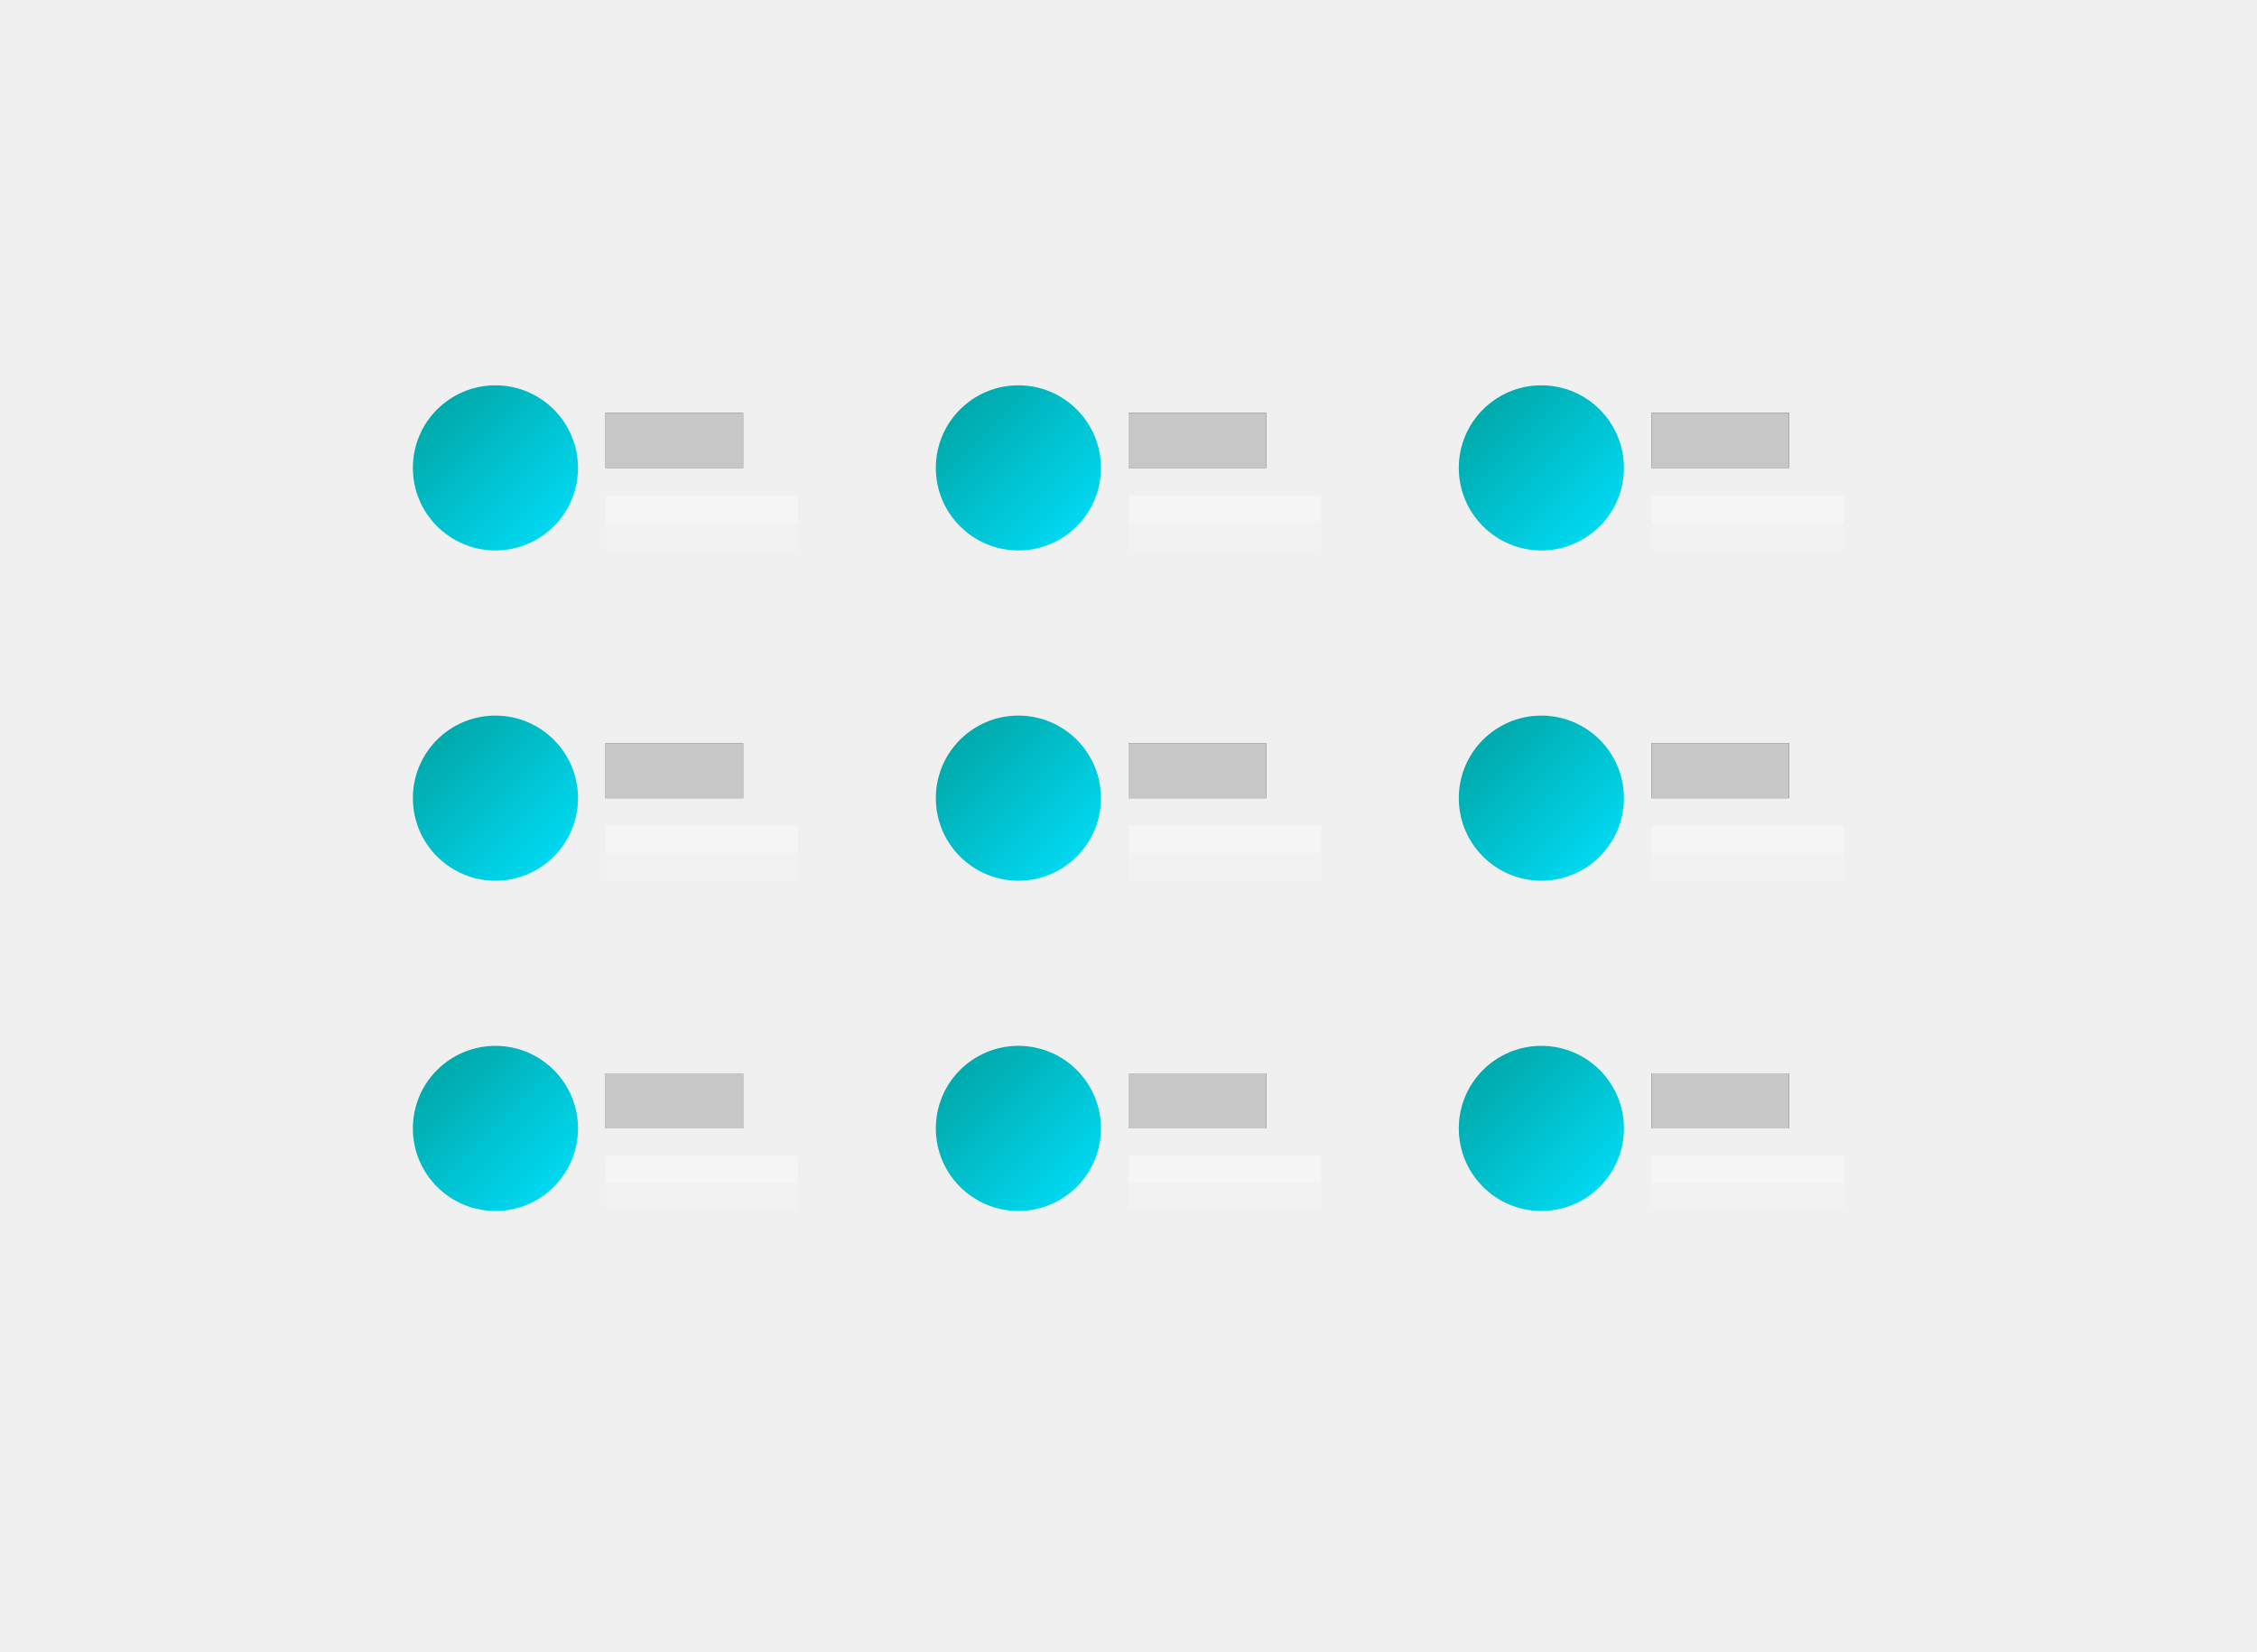
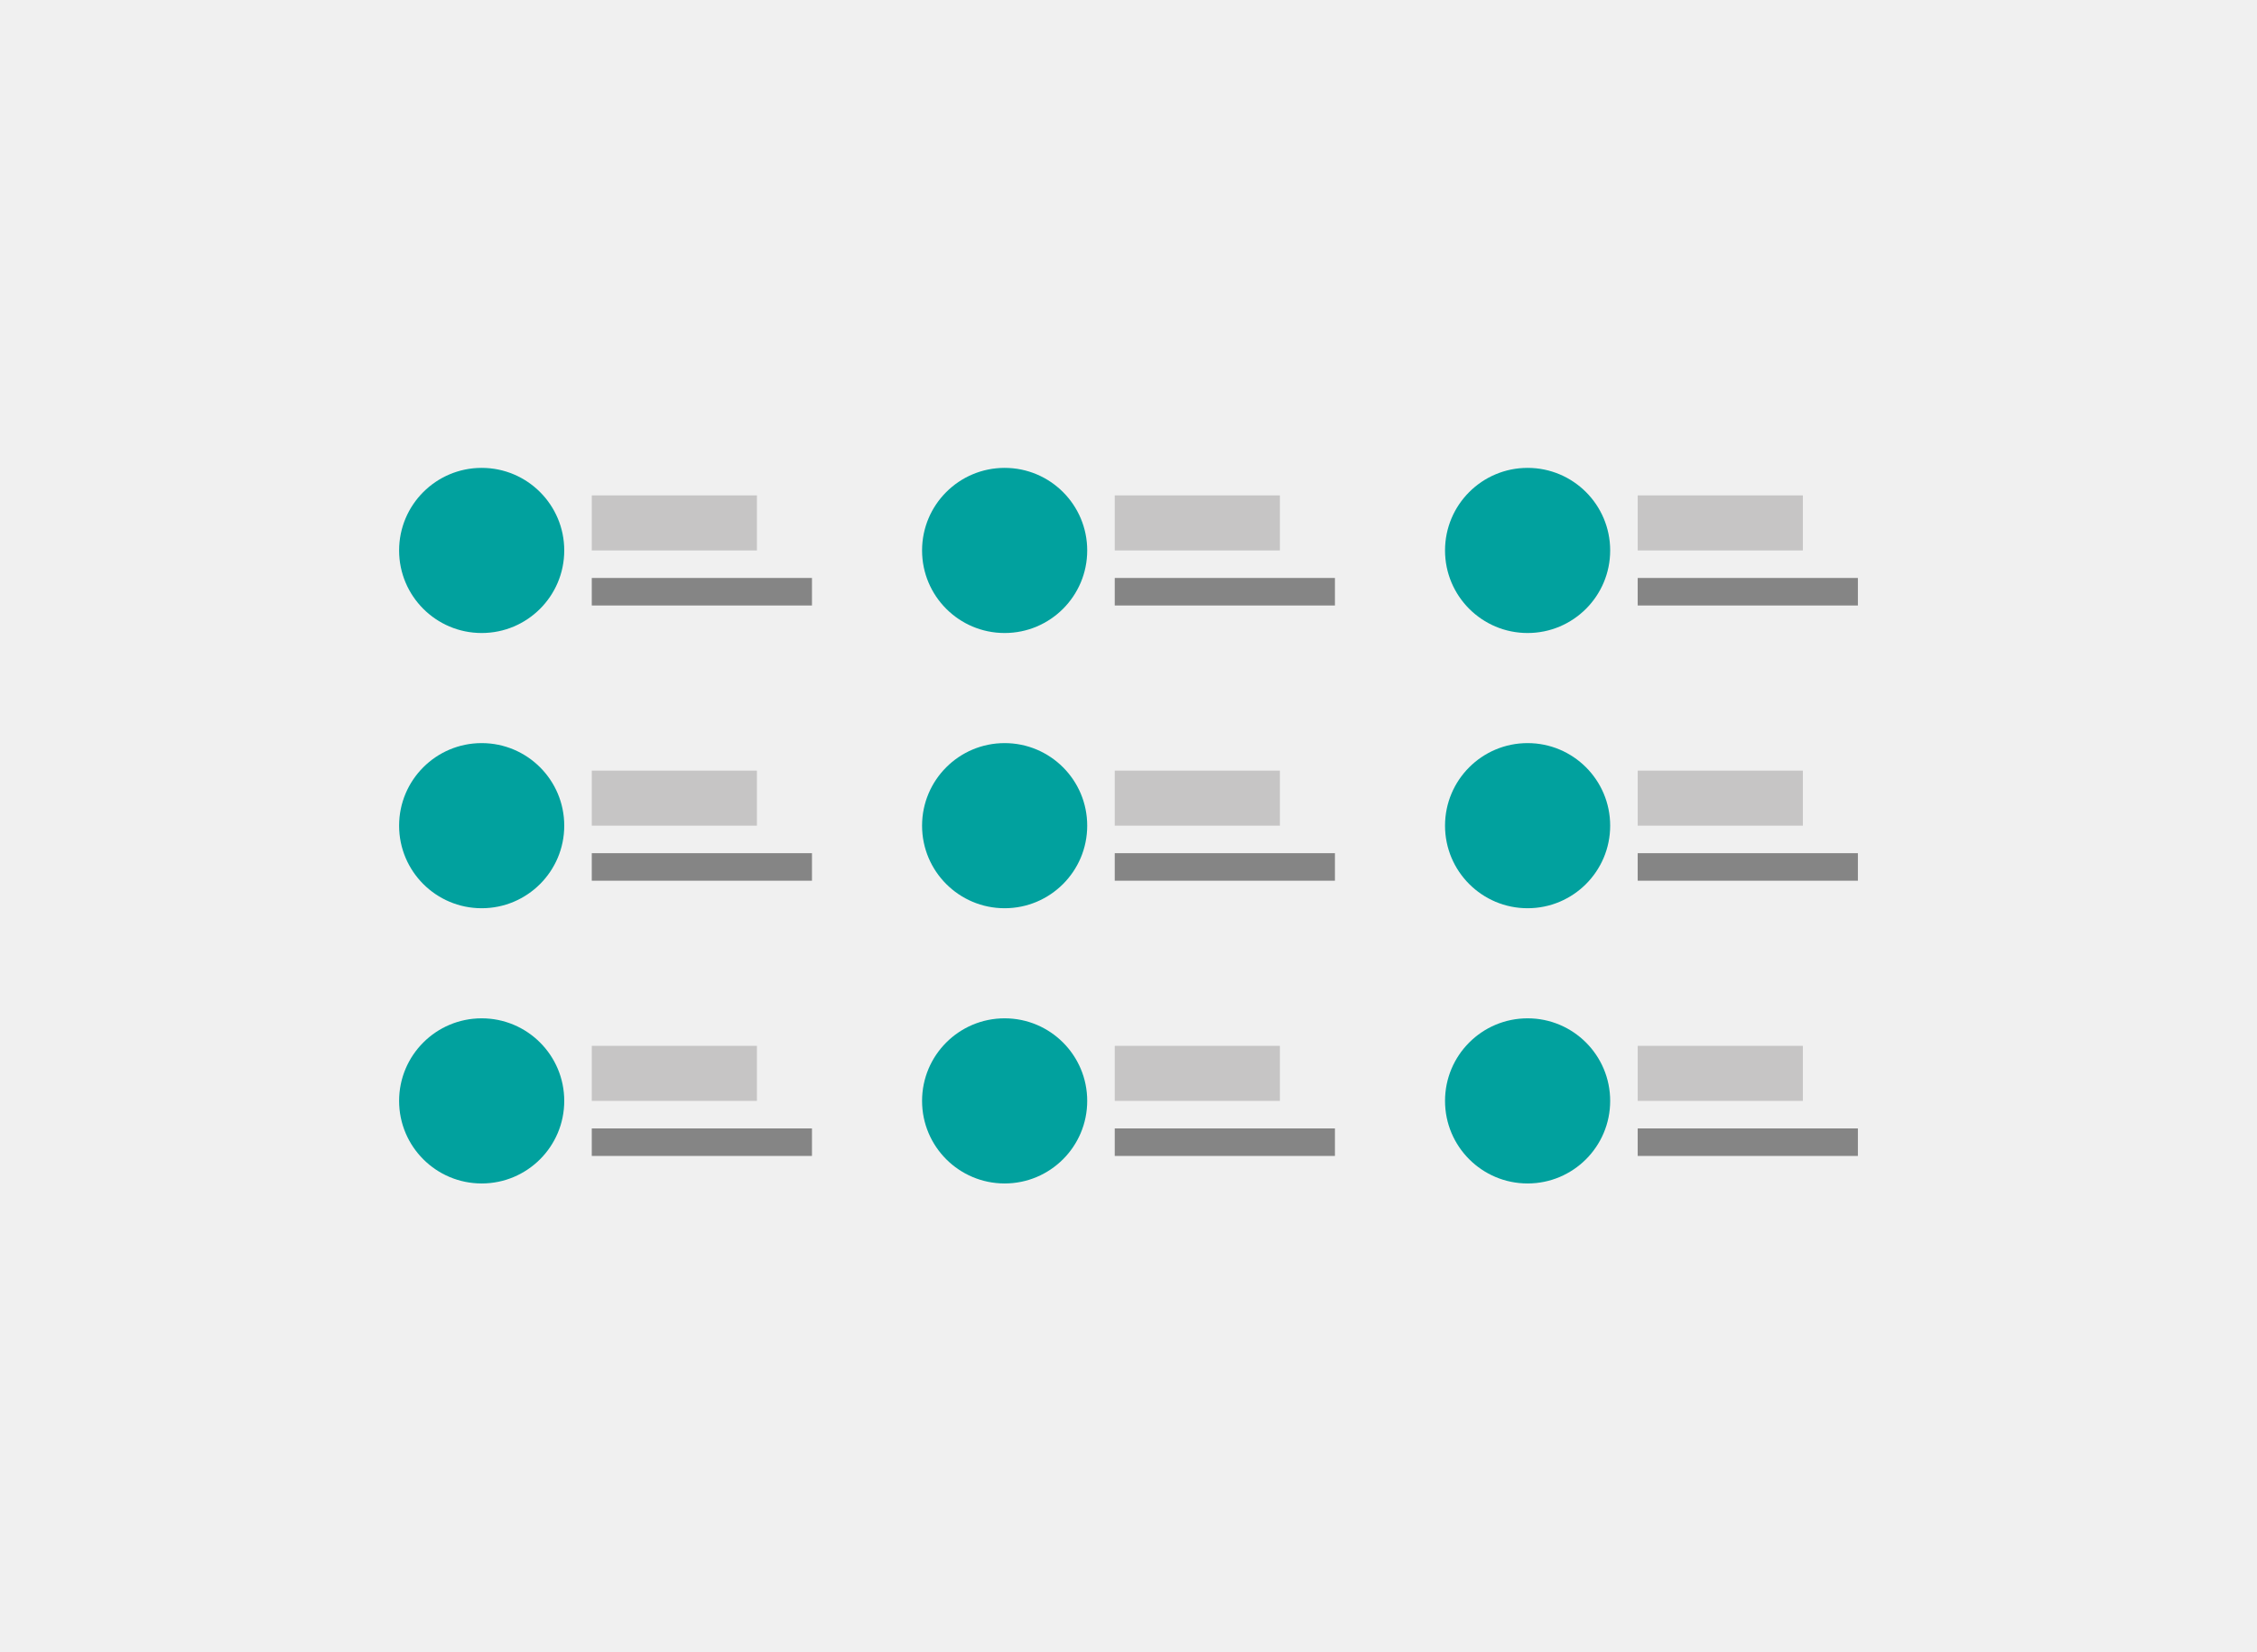
- <svg xmlns="http://www.w3.org/2000/svg" xmlns:xlink="http://www.w3.org/1999/xlink" width="82" height="60" viewBox="0 0 82 60">
-   <defs>
-     <linearGradient id="linearGradient-1" x1="0%" x2="100%" y1="0%" y2="100%">
-       <stop offset="0%" stop-color="#00A09D" />
-       <stop offset="100%" stop-color="#00E2FF" />
-     </linearGradient>
-     <rect id="path-2" width="5" height="2" x="0" y="0" />
-     <path id="path-3" d="M5.6 3zm1.4-3v1H0v-1h7z" />
-     <filter id="filter-4" width="107.1%" height="150%" x="-3.6%" y="-12.5%" filterUnits="objectBoundingBox">
-       <feOffset dy="1" in="SourceAlpha" result="shadowOffsetOuter1" />
-       <feComposite in="shadowOffsetOuter1" in2="SourceAlpha" operator="out" result="shadowOffsetOuter1" />
-       <feColorMatrix in="shadowOffsetOuter1" values="0 0 0 0 1   0 0 0 0 1   0 0 0 0 1  0 0 0 0.1 0" />
-     </filter>
-   </defs>
-   <g fill="none" fill-rule="evenodd" class="snippets_thumbs">
-     <g class="s_mega_menu_big_icons_subtitles">
-       <rect width="82" height="60" class="bg" />
-       <g class="group" transform="translate(15 14)">
-         <g class="group">
-           <circle cx="3" cy="3" r="3" fill="url(#linearGradient-1)" class="oval" />
-           <g class="rectangle" transform="translate(7 1)">
-             <use fill="#000" filter="url(#filter-2)" xlink:href="#path-2" />
-             <use fill="#FFF" fill-opacity=".78" xlink:href="#path-2" />
-           </g>
-           <g class="combined_shape" transform="translate(7 4)">
-             <use fill="#000" filter="url(#filter-4)" xlink:href="#path-3" />
-             <use fill="#FFF" fill-opacity=".348" xlink:href="#path-3" />
-           </g>
-         </g>
-         <g class="group" transform="translate(19)">
-           <circle cx="3" cy="3" r="3" fill="url(#linearGradient-1)" class="oval" />
-           <g class="rectangle" transform="translate(7 1)">
-             <use fill="#000" filter="url(#filter-2)" xlink:href="#path-2" />
-             <use fill="#FFF" fill-opacity=".78" xlink:href="#path-2" />
-           </g>
-           <g class="combined_shape" transform="translate(7 4)">
-             <use fill="#000" filter="url(#filter-4)" xlink:href="#path-3" />
-             <use fill="#FFF" fill-opacity=".348" xlink:href="#path-3" />
-           </g>
-         </g>
-         <g class="group" transform="translate(38)">
-           <circle cx="3" cy="3" r="3" fill="url(#linearGradient-1)" class="oval" />
-           <g class="rectangle" transform="translate(7 1)">
-             <use fill="#000" filter="url(#filter-2)" xlink:href="#path-2" />
-             <use fill="#FFF" fill-opacity=".78" xlink:href="#path-2" />
-           </g>
-           <g class="combined_shape" transform="translate(7 4)">
-             <use fill="#000" filter="url(#filter-4)" xlink:href="#path-3" />
-             <use fill="#FFF" fill-opacity=".348" xlink:href="#path-3" />
-           </g>
-         </g>
-         <g class="group" transform="translate(0 12)">
-           <circle cx="3" cy="3" r="3" fill="url(#linearGradient-1)" class="oval" />
-           <g class="rectangle" transform="translate(7 1)">
-             <use fill="#000" filter="url(#filter-2)" xlink:href="#path-2" />
-             <use fill="#FFF" fill-opacity=".78" xlink:href="#path-2" />
-           </g>
-           <g class="combined_shape" transform="translate(7 4)">
-             <use fill="#000" filter="url(#filter-4)" xlink:href="#path-3" />
-             <use fill="#FFF" fill-opacity=".348" xlink:href="#path-3" />
-           </g>
-         </g>
-         <g class="group" transform="translate(19 12)">
-           <circle cx="3" cy="3" r="3" fill="url(#linearGradient-1)" class="oval" />
-           <g class="rectangle" transform="translate(7 1)">
-             <use fill="#000" filter="url(#filter-2)" xlink:href="#path-2" />
-             <use fill="#FFF" fill-opacity=".78" xlink:href="#path-2" />
-           </g>
-           <g class="combined_shape" transform="translate(7 4)">
-             <use fill="#000" filter="url(#filter-4)" xlink:href="#path-3" />
-             <use fill="#FFF" fill-opacity=".348" xlink:href="#path-3" />
-           </g>
-         </g>
-         <g class="group" transform="translate(38 12)">
-           <circle cx="3" cy="3" r="3" fill="url(#linearGradient-1)" class="oval" />
-           <g class="rectangle" transform="translate(7 1)">
-             <use fill="#000" filter="url(#filter-2)" xlink:href="#path-2" />
-             <use fill="#FFF" fill-opacity=".78" xlink:href="#path-2" />
-           </g>
-           <g class="combined_shape" transform="translate(7 4)">
-             <use fill="#000" filter="url(#filter-4)" xlink:href="#path-3" />
-             <use fill="#FFF" fill-opacity=".348" xlink:href="#path-3" />
-           </g>
-         </g>
-         <g class="group" transform="translate(0 24)">
-           <circle cx="3" cy="3" r="3" fill="url(#linearGradient-1)" class="oval" />
-           <g class="rectangle" transform="translate(7 1)">
-             <use fill="#000" filter="url(#filter-2)" xlink:href="#path-2" />
-             <use fill="#FFF" fill-opacity=".78" xlink:href="#path-2" />
-           </g>
-           <g class="combined_shape" transform="translate(7 4)">
-             <use fill="#000" filter="url(#filter-4)" xlink:href="#path-3" />
-             <use fill="#FFF" fill-opacity=".348" xlink:href="#path-3" />
-           </g>
-         </g>
-         <g class="group" transform="translate(19 24)">
-           <circle cx="3" cy="3" r="3" fill="url(#linearGradient-1)" class="oval" />
-           <g class="rectangle" transform="translate(7 1)">
-             <use fill="#000" filter="url(#filter-2)" xlink:href="#path-2" />
-             <use fill="#FFF" fill-opacity=".78" xlink:href="#path-2" />
-           </g>
-           <g class="combined_shape" transform="translate(7 4)">
-             <use fill="#000" filter="url(#filter-4)" xlink:href="#path-3" />
-             <use fill="#FFF" fill-opacity=".348" xlink:href="#path-3" />
-           </g>
-         </g>
-         <g class="group" transform="translate(38 24)">
-           <circle cx="3" cy="3" r="3" fill="url(#linearGradient-1)" class="oval" />
-           <g class="rectangle" transform="translate(7 1)">
-             <use fill="#000" filter="url(#filter-2)" xlink:href="#path-2" />
-             <use fill="#FFF" fill-opacity=".78" xlink:href="#path-2" />
-           </g>
-           <g class="combined_shape" transform="translate(7 4)">
-             <use fill="#000" filter="url(#filter-4)" xlink:href="#path-3" />
-             <use fill="#FFF" fill-opacity=".348" xlink:href="#path-3" />
-           </g>
-         </g>
-       </g>
-     </g>
-   </g>
+ <svg xmlns="http://www.w3.org/2000/svg" width="82" height="60" viewBox="0 0 82 60" fill="none">
+   <circle cx="17.5" cy="20" r="3" fill="#01A19E" />
+   <rect x="21.5" y="18" width="6" height="2" fill="#C6C5C5" />
+   <rect x="21.5" y="21" width="8" height="1" fill="#858585" />
+   <circle cx="36.5" cy="20" r="3" fill="#01A19E" />
+   <rect x="40.5" y="18" width="6" height="2" fill="#C6C5C5" />
+   <rect x="40.5" y="21" width="8" height="1" fill="#858585" />
+   <circle cx="55.5" cy="20" r="3" fill="#01A19E" />
+   <rect x="59.5" y="18" width="6" height="2" fill="#C6C5C5" />
+   <rect x="59.5" y="21" width="8" height="1" fill="#858585" />
+   <circle cx="17.5" cy="30" r="3" fill="#01A19E" />
+   <rect x="21.5" y="28" width="6" height="2" fill="#C6C5C5" />
+   <rect x="21.5" y="31" width="8" height="1" fill="#858585" />
+   <circle cx="36.5" cy="30" r="3" fill="#01A19E" />
+   <rect x="40.5" y="28" width="6" height="2" fill="#C6C5C5" />
+   <rect x="40.5" y="31" width="8" height="1" fill="#858585" />
+   <circle cx="55.5" cy="30" r="3" fill="#01A19E" />
+   <rect x="59.5" y="28" width="6" height="2" fill="#C6C5C5" />
+   <rect x="59.5" y="31" width="8" height="1" fill="#858585" />
+   <circle cx="17.5" cy="40" r="3" fill="#01A19E" />
+   <rect x="21.5" y="38" width="6" height="2" fill="#C6C5C5" />
+   <rect x="21.5" y="41" width="8" height="1" fill="#858585" />
+   <circle cx="36.5" cy="40" r="3" fill="#01A19E" />
+   <rect x="40.5" y="38" width="6" height="2" fill="#C6C5C5" />
+   <rect x="40.5" y="41" width="8" height="1" fill="#858585" />
+   <circle cx="55.5" cy="40" r="3" fill="#01A19E" />
+   <rect x="59.5" y="38" width="6" height="2" fill="#C6C5C5" />
+   <rect x="59.5" y="41" width="8" height="1" fill="#858585" />
</svg>
